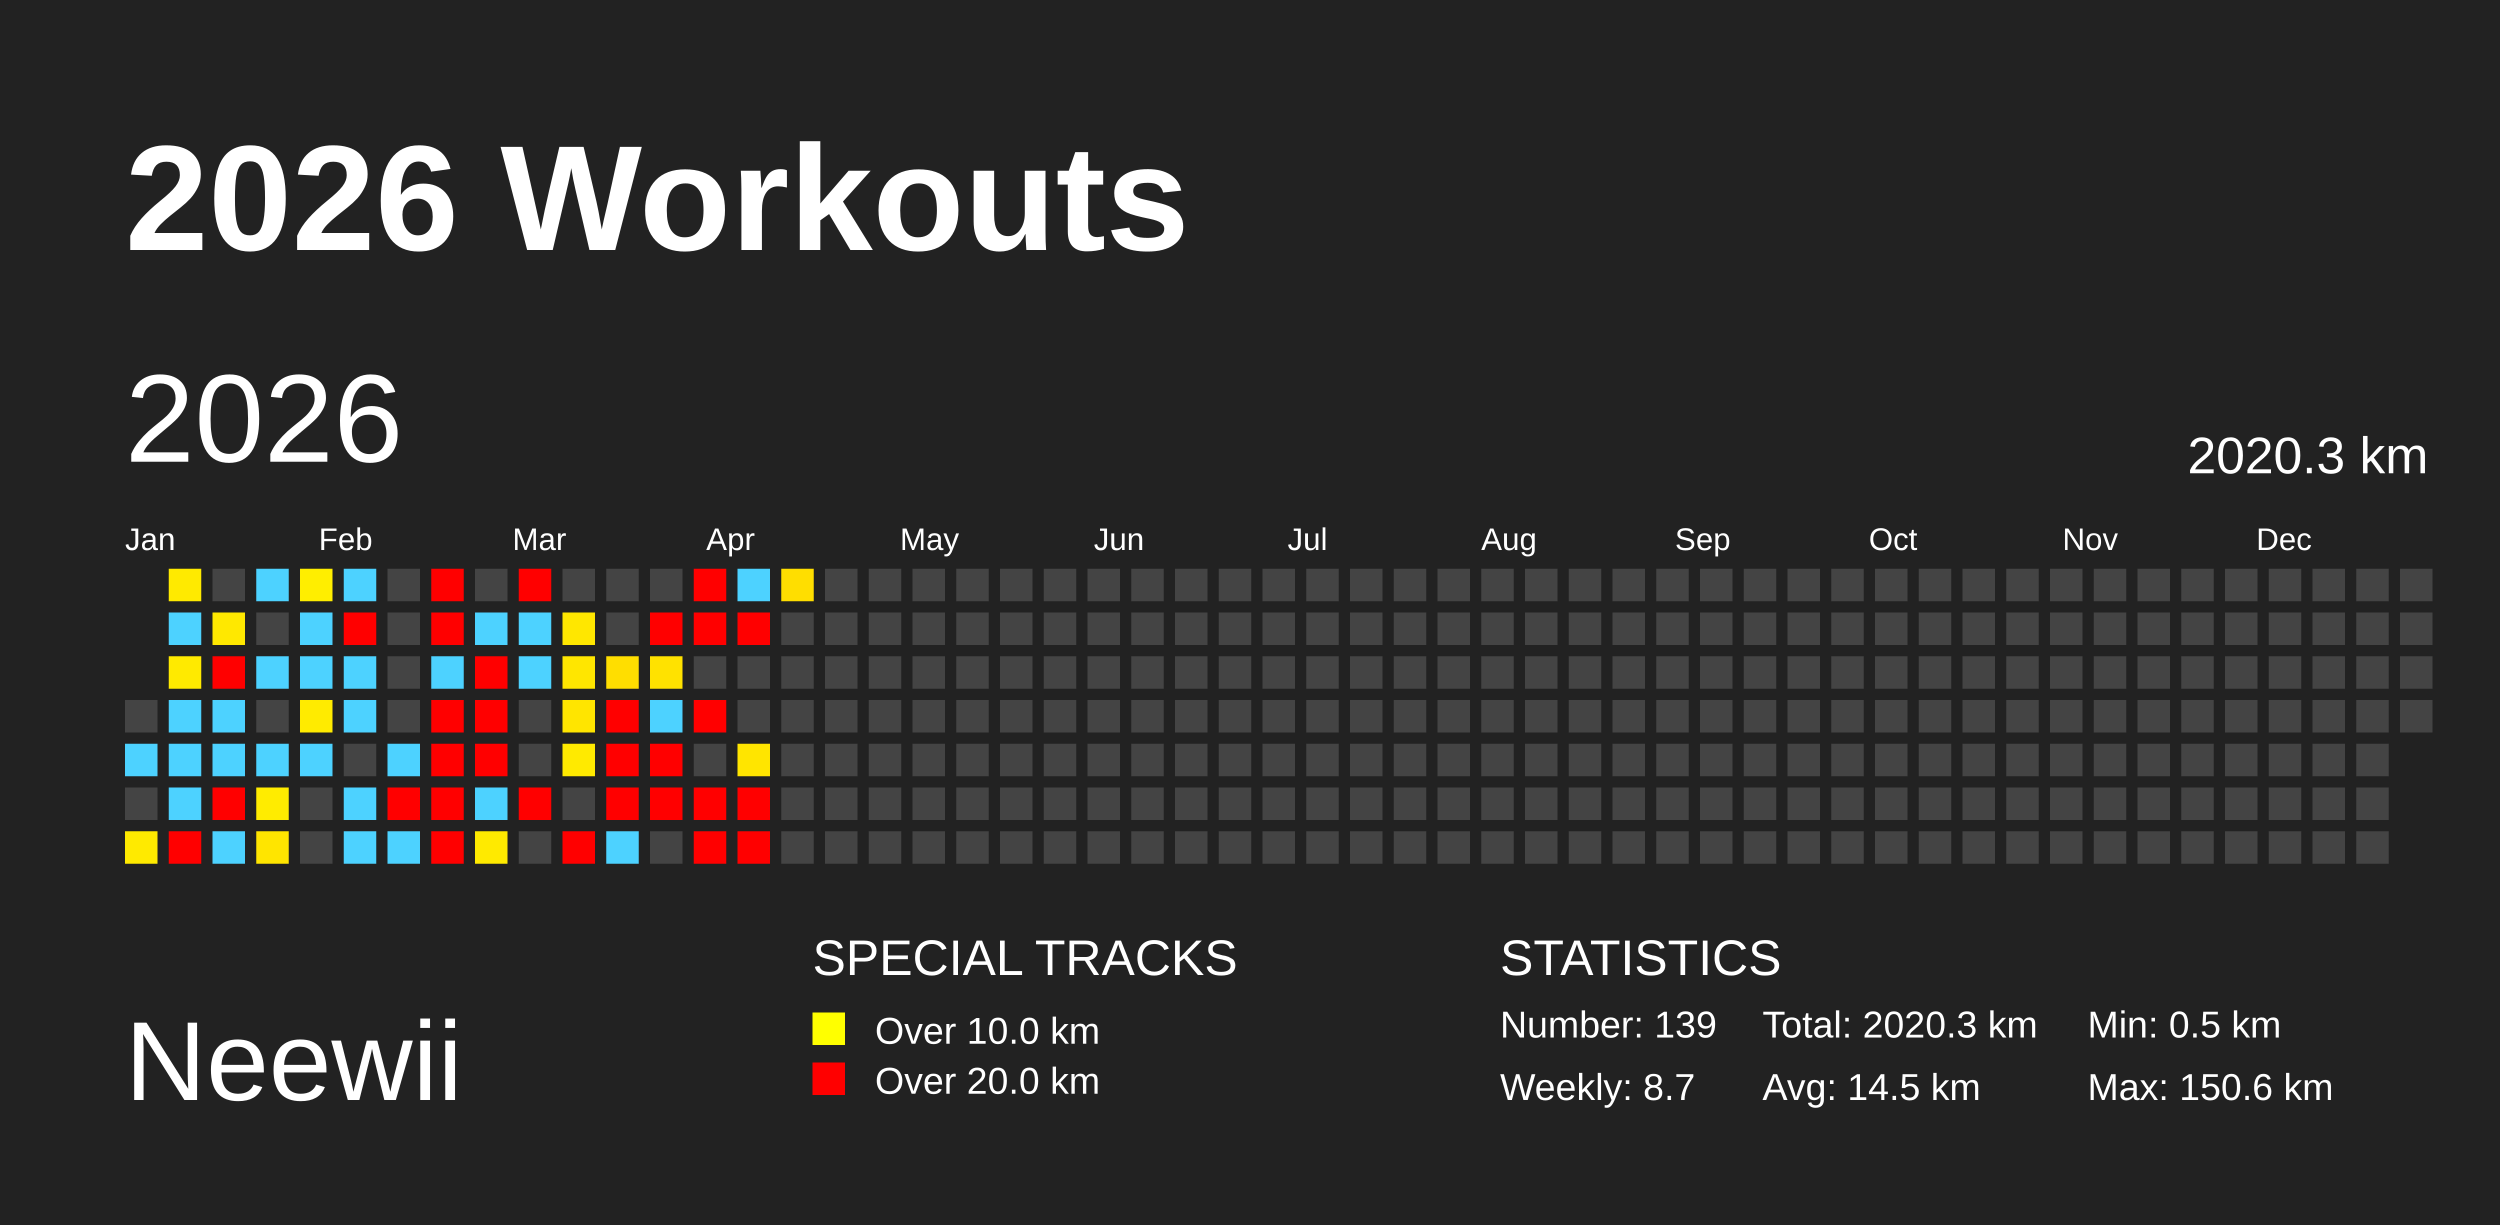
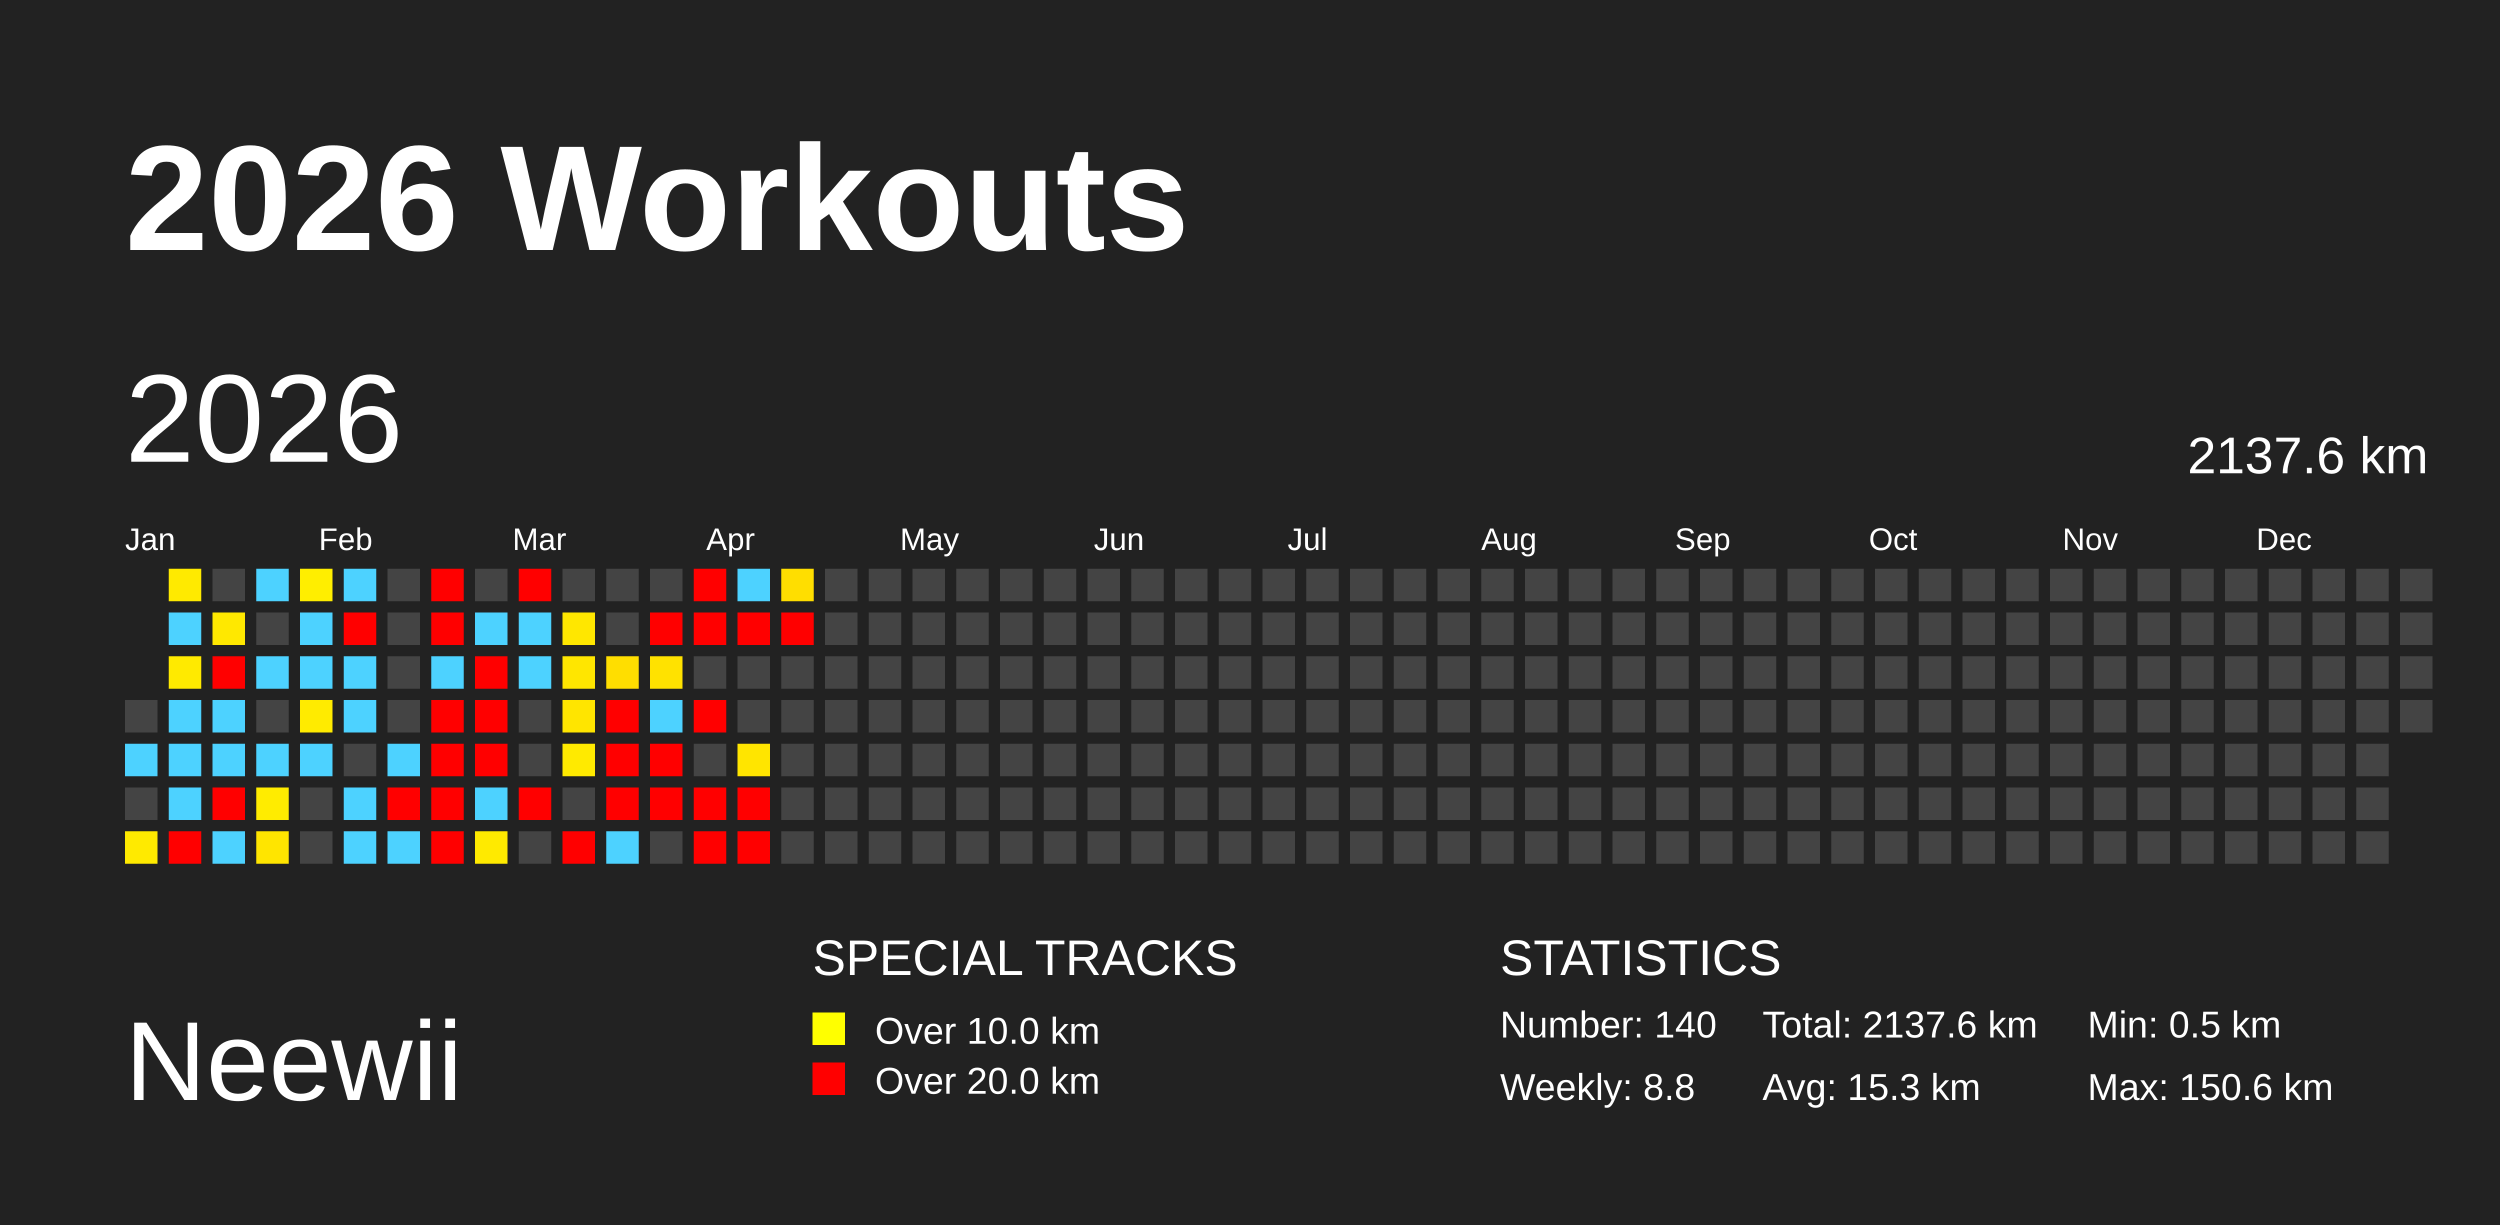
<svg xmlns="http://www.w3.org/2000/svg" baseProfile="full" height="98mm" version="1.1" viewBox="0,0,200,98" width="200mm">
  <defs />
  <rect fill="#222222" height="98" width="200" x="0" y="0" />
  <text fill="#FFFFFF" style="font-size:12px; font-family:Arial; font-weight:bold;" x="10" y="20">2026 Workouts</text>
  <text fill="#FFFFFF" style="font-size:9px; font-family:Arial" x="10" y="88">Neewii</text>
  <text fill="#FFFFFF" style="font-size:4px; font-family:Arial" x="65" y="78">SPECIAL TRACKS</text>
  <rect fill="yellow" height="2.6" width="2.6" x="65" y="81" />
  <text fill="#FFFFFF" style="font-size:3px; font-family:Arial" x="70" y="83.5">Over 10.0 km</text>
  <rect fill="red" height="2.6" width="2.6" x="65" y="85" />
  <text fill="#FFFFFF" style="font-size:3px; font-family:Arial" x="70" y="87.5">Over 20.0 km</text>
  <text fill="#FFFFFF" style="font-size:4px; font-family:Arial" x="120" y="78">STATISTICS</text>
-   <text fill="#FFFFFF" style="font-size:3px; font-family:Arial" x="120" y="83">Number: 139</text>
-   <text fill="#FFFFFF" style="font-size:3px; font-family:Arial" x="120" y="88">Weekly: 8.7</text>
-   <text fill="#FFFFFF" style="font-size:3px; font-family:Arial" x="141" y="83">Total: 2020.3 km</text>
-   <text fill="#FFFFFF" style="font-size:3px; font-family:Arial" x="141" y="88">Avg: 14.5 km</text>
+   <text fill="#FFFFFF" style="font-size:3px; font-family:Arial" x="120" y="83">Number: 140</text>
+   <text fill="#FFFFFF" style="font-size:3px; font-family:Arial" x="120" y="88">Weekly: 8.8</text>
+   <text fill="#FFFFFF" style="font-size:3px; font-family:Arial" x="141" y="83">Total: 2137.6 km</text>
+   <text fill="#FFFFFF" style="font-size:3px; font-family:Arial" x="141" y="88">Avg: 15.3 km</text>
  <text fill="#FFFFFF" style="font-size:3px; font-family:Arial" x="167" y="83">Min: 0.5 km</text>
  <text fill="#FFFFFF" style="font-size:3px; font-family:Arial" x="167" y="88">Max: 150.6 km</text>
  <text dominant-baseline="hanging" fill="#FFFFFF" style="font-size:10.0px; font-family:Arial;" x="10" y="30">2026</text>
-   <text dominant-baseline="hanging" fill="#FFFFFF" style="font-size:4.125px; font-family:Arial;" x="175" y="35">2020.3 km</text>
+   <text dominant-baseline="hanging" fill="#FFFFFF" style="font-size:4.125px; font-family:Arial;" x="175" y="35">2137.6 km</text>
  <text fill="#FFFFFF" style="font-size:2.5px; font-family:Arial" x="10.0" y="44">Jan</text>
  <text fill="#FFFFFF" style="font-size:2.5px; font-family:Arial" x="25.5" y="44">Feb</text>
  <text fill="#FFFFFF" style="font-size:2.5px; font-family:Arial" x="41.0" y="44">Mar</text>
  <text fill="#FFFFFF" style="font-size:2.5px; font-family:Arial" x="56.5" y="44">Apr</text>
  <text fill="#FFFFFF" style="font-size:2.5px; font-family:Arial" x="72.0" y="44">May</text>
  <text fill="#FFFFFF" style="font-size:2.5px; font-family:Arial" x="87.5" y="44">Jun</text>
  <text fill="#FFFFFF" style="font-size:2.5px; font-family:Arial" x="103.0" y="44">Jul</text>
  <text fill="#FFFFFF" style="font-size:2.5px; font-family:Arial" x="118.5" y="44">Aug</text>
  <text fill="#FFFFFF" style="font-size:2.5px; font-family:Arial" x="134.0" y="44">Sep</text>
  <text fill="#FFFFFF" style="font-size:2.5px; font-family:Arial" x="149.5" y="44">Oct</text>
  <text fill="#FFFFFF" style="font-size:2.5px; font-family:Arial" x="165.0" y="44">Nov</text>
  <text fill="#FFFFFF" style="font-size:2.5px; font-family:Arial" x="180.5" y="44">Dec</text>
  <rect fill="#444444" height="2.6" width="2.6" x="10.0" y="56.0" />
  <rect fill="#4dd2ff" height="2.6" width="2.6" x="10.0" y="59.5" />
  <rect fill="#444444" height="2.6" width="2.6" x="10.0" y="63.0" />
  <rect fill="#ffea00" height="2.6" width="2.6" x="10.0" y="66.5" />
  <rect fill="#ffea00" height="2.6" width="2.6" x="13.5" y="45.5" />
  <rect fill="#4dd2ff" height="2.6" width="2.6" x="13.5" y="49.0" />
  <rect fill="#ffea00" height="2.6" width="2.6" x="13.5" y="52.5" />
  <rect fill="#4dd2ff" height="2.6" width="2.6" x="13.5" y="56.0" />
  <rect fill="#4dd2ff" height="2.6" width="2.6" x="13.5" y="59.5" />
  <rect fill="#4dd2ff" height="2.6" width="2.6" x="13.5" y="63.0" />
  <rect fill="red" height="2.6" width="2.6" x="13.5" y="66.5" />
  <rect fill="#444444" height="2.6" width="2.6" x="17.0" y="45.5" />
  <rect fill="#ffe800" height="2.6" width="2.6" x="17.0" y="49.0" />
  <rect fill="red" height="2.6" width="2.6" x="17.0" y="52.5" />
  <rect fill="#4dd2ff" height="2.6" width="2.6" x="17.0" y="56.0" />
  <rect fill="#4dd2ff" height="2.6" width="2.6" x="17.0" y="59.5" />
  <rect fill="red" height="2.6" width="2.6" x="17.0" y="63.0" />
  <rect fill="#4dd2ff" height="2.6" width="2.6" x="17.0" y="66.5" />
  <rect fill="#4dd2ff" height="2.6" width="2.6" x="20.5" y="45.5" />
  <rect fill="#444444" height="2.6" width="2.6" x="20.5" y="49.0" />
  <rect fill="#4dd2ff" height="2.6" width="2.6" x="20.5" y="52.5" />
  <rect fill="#444444" height="2.6" width="2.6" x="20.5" y="56.0" />
  <rect fill="#4dd2ff" height="2.6" width="2.6" x="20.5" y="59.5" />
  <rect fill="#ffec00" height="2.6" width="2.6" x="20.5" y="63.0" />
  <rect fill="#ffe500" height="2.6" width="2.6" x="20.5" y="66.5" />
  <rect fill="#ffee00" height="2.6" width="2.6" x="24.0" y="45.5" />
  <rect fill="#4dd2ff" height="2.6" width="2.6" x="24.0" y="49.0" />
  <rect fill="#4dd2ff" height="2.6" width="2.6" x="24.0" y="52.5" />
  <rect fill="#ffeb00" height="2.6" width="2.6" x="24.0" y="56.0" />
  <rect fill="#4dd2ff" height="2.6" width="2.6" x="24.0" y="59.5" />
  <rect fill="#444444" height="2.6" width="2.6" x="24.0" y="63.0" />
  <rect fill="#444444" height="2.6" width="2.6" x="24.0" y="66.5" />
  <rect fill="#4dd2ff" height="2.6" width="2.6" x="27.5" y="45.5" />
  <rect fill="red" height="2.6" width="2.6" x="27.5" y="49.0" />
  <rect fill="#4dd2ff" height="2.6" width="2.6" x="27.5" y="52.5" />
  <rect fill="#4dd2ff" height="2.6" width="2.6" x="27.5" y="56.0" />
  <rect fill="#444444" height="2.6" width="2.6" x="27.5" y="59.5" />
  <rect fill="#4dd2ff" height="2.6" width="2.6" x="27.5" y="63.0" />
  <rect fill="#4dd2ff" height="2.6" width="2.6" x="27.5" y="66.5" />
  <rect fill="#444444" height="2.6" width="2.6" x="31.0" y="45.5" />
  <rect fill="#444444" height="2.6" width="2.6" x="31.0" y="49.0" />
  <rect fill="#444444" height="2.6" width="2.6" x="31.0" y="52.5" />
  <rect fill="#444444" height="2.6" width="2.6" x="31.0" y="56.0" />
  <rect fill="#4dd2ff" height="2.6" width="2.6" x="31.0" y="59.5" />
  <rect fill="red" height="2.6" width="2.6" x="31.0" y="63.0" />
  <rect fill="#4dd2ff" height="2.6" width="2.6" x="31.0" y="66.5" />
  <rect fill="red" height="2.6" width="2.6" x="34.5" y="45.5" />
  <rect fill="red" height="2.6" width="2.6" x="34.5" y="49.0" />
  <rect fill="#4dd2ff" height="2.6" width="2.6" x="34.5" y="52.5" />
  <rect fill="red" height="2.6" width="2.6" x="34.5" y="56.0" />
  <rect fill="red" height="2.6" width="2.6" x="34.5" y="59.5" />
  <rect fill="red" height="2.6" width="2.6" x="34.5" y="63.0" />
  <rect fill="red" height="2.6" width="2.6" x="34.5" y="66.5" />
  <rect fill="#444444" height="2.6" width="2.6" x="38.0" y="45.5" />
  <rect fill="#4dd2ff" height="2.6" width="2.6" x="38.0" y="49.0" />
  <rect fill="red" height="2.6" width="2.6" x="38.0" y="52.5" />
  <rect fill="red" height="2.6" width="2.6" x="38.0" y="56.0" />
  <rect fill="red" height="2.6" width="2.6" x="38.0" y="59.5" />
  <rect fill="#4dd2ff" height="2.6" width="2.6" x="38.0" y="63.0" />
  <rect fill="#ffea00" height="2.6" width="2.6" x="38.0" y="66.5" />
  <rect fill="red" height="2.6" width="2.6" x="41.5" y="45.5" />
  <rect fill="#4dd2ff" height="2.6" width="2.6" x="41.5" y="49.0" />
  <rect fill="#4dd2ff" height="2.6" width="2.6" x="41.5" y="52.5" />
  <rect fill="#444444" height="2.6" width="2.6" x="41.5" y="56.0" />
  <rect fill="#444444" height="2.6" width="2.6" x="41.5" y="59.5" />
  <rect fill="red" height="2.6" width="2.6" x="41.5" y="63.0" />
  <rect fill="#444444" height="2.6" width="2.6" x="41.5" y="66.5" />
  <rect fill="#444444" height="2.6" width="2.6" x="45.0" y="45.5" />
  <rect fill="#ffe700" height="2.6" width="2.6" x="45.0" y="49.0" />
  <rect fill="#ffe600" height="2.6" width="2.6" x="45.0" y="52.5" />
  <rect fill="#ffe500" height="2.6" width="2.6" x="45.0" y="56.0" />
  <rect fill="#ffea00" height="2.6" width="2.6" x="45.0" y="59.5" />
  <rect fill="#444444" height="2.6" width="2.6" x="45.0" y="63.0" />
  <rect fill="red" height="2.6" width="2.6" x="45.0" y="66.5" />
  <rect fill="#444444" height="2.6" width="2.6" x="48.5" y="45.5" />
  <rect fill="#444444" height="2.6" width="2.6" x="48.5" y="49.0" />
  <rect fill="#ffde00" height="2.6" width="2.6" x="48.5" y="52.5" />
  <rect fill="red" height="2.6" width="2.6" x="48.5" y="56.0" />
  <rect fill="red" height="2.6" width="2.6" x="48.5" y="59.5" />
  <rect fill="red" height="2.6" width="2.6" x="48.5" y="63.0" />
  <rect fill="#4dd2ff" height="2.6" width="2.6" x="48.5" y="66.5" />
  <rect fill="#444444" height="2.6" width="2.6" x="52.0" y="45.5" />
  <rect fill="red" height="2.6" width="2.6" x="52.0" y="49.0" />
  <rect fill="#ffe200" height="2.6" width="2.6" x="52.0" y="52.5" />
  <rect fill="#4dd2ff" height="2.6" width="2.6" x="52.0" y="56.0" />
  <rect fill="red" height="2.6" width="2.6" x="52.0" y="59.5" />
  <rect fill="red" height="2.6" width="2.6" x="52.0" y="63.0" />
  <rect fill="#444444" height="2.6" width="2.6" x="52.0" y="66.5" />
  <rect fill="red" height="2.6" width="2.6" x="55.5" y="45.5" />
  <rect fill="red" height="2.6" width="2.6" x="55.5" y="49.0" />
  <rect fill="#444444" height="2.6" width="2.6" x="55.5" y="52.5" />
  <rect fill="red" height="2.6" width="2.6" x="55.5" y="56.0" />
  <rect fill="#444444" height="2.6" width="2.6" x="55.5" y="59.5" />
  <rect fill="red" height="2.6" width="2.6" x="55.5" y="63.0" />
  <rect fill="red" height="2.6" width="2.6" x="55.5" y="66.5" />
  <rect fill="#4dd2ff" height="2.6" width="2.6" x="59.0" y="45.5" />
  <rect fill="red" height="2.6" width="2.6" x="59.0" y="49.0" />
  <rect fill="#444444" height="2.6" width="2.6" x="59.0" y="52.5" />
  <rect fill="#444444" height="2.6" width="2.6" x="59.0" y="56.0" />
  <rect fill="#ffe500" height="2.6" width="2.6" x="59.0" y="59.5" />
  <rect fill="red" height="2.6" width="2.6" x="59.0" y="63.0" />
  <rect fill="red" height="2.6" width="2.6" x="59.0" y="66.5" />
  <rect fill="#ffde00" height="2.6" width="2.6" x="62.5" y="45.5" />
-   <rect fill="#444444" height="2.6" width="2.6" x="62.5" y="49.0" />
+   <rect fill="red" height="2.6" width="2.6" x="62.5" y="49.0" />
  <rect fill="#444444" height="2.6" width="2.6" x="62.5" y="52.5" />
  <rect fill="#444444" height="2.6" width="2.6" x="62.5" y="56.0" />
  <rect fill="#444444" height="2.6" width="2.6" x="62.5" y="59.5" />
  <rect fill="#444444" height="2.6" width="2.6" x="62.5" y="63.0" />
  <rect fill="#444444" height="2.6" width="2.6" x="62.5" y="66.5" />
  <rect fill="#444444" height="2.6" width="2.6" x="66.0" y="45.5" />
  <rect fill="#444444" height="2.6" width="2.6" x="66.0" y="49.0" />
  <rect fill="#444444" height="2.6" width="2.6" x="66.0" y="52.5" />
  <rect fill="#444444" height="2.6" width="2.6" x="66.0" y="56.0" />
  <rect fill="#444444" height="2.6" width="2.6" x="66.0" y="59.5" />
  <rect fill="#444444" height="2.6" width="2.6" x="66.0" y="63.0" />
  <rect fill="#444444" height="2.6" width="2.6" x="66.0" y="66.5" />
  <rect fill="#444444" height="2.6" width="2.6" x="69.5" y="45.5" />
  <rect fill="#444444" height="2.6" width="2.6" x="69.5" y="49.0" />
  <rect fill="#444444" height="2.6" width="2.6" x="69.5" y="52.5" />
  <rect fill="#444444" height="2.6" width="2.6" x="69.5" y="56.0" />
  <rect fill="#444444" height="2.6" width="2.6" x="69.5" y="59.5" />
  <rect fill="#444444" height="2.6" width="2.6" x="69.5" y="63.0" />
  <rect fill="#444444" height="2.6" width="2.6" x="69.5" y="66.5" />
  <rect fill="#444444" height="2.6" width="2.6" x="73.0" y="45.5" />
  <rect fill="#444444" height="2.6" width="2.6" x="73.0" y="49.0" />
  <rect fill="#444444" height="2.6" width="2.6" x="73.0" y="52.5" />
  <rect fill="#444444" height="2.6" width="2.6" x="73.0" y="56.0" />
  <rect fill="#444444" height="2.6" width="2.6" x="73.0" y="59.5" />
  <rect fill="#444444" height="2.6" width="2.6" x="73.0" y="63.0" />
  <rect fill="#444444" height="2.6" width="2.6" x="73.0" y="66.5" />
  <rect fill="#444444" height="2.6" width="2.6" x="76.5" y="45.5" />
  <rect fill="#444444" height="2.6" width="2.6" x="76.5" y="49.0" />
  <rect fill="#444444" height="2.6" width="2.6" x="76.5" y="52.5" />
  <rect fill="#444444" height="2.6" width="2.6" x="76.5" y="56.0" />
  <rect fill="#444444" height="2.6" width="2.6" x="76.5" y="59.5" />
  <rect fill="#444444" height="2.6" width="2.6" x="76.5" y="63.0" />
  <rect fill="#444444" height="2.6" width="2.6" x="76.5" y="66.5" />
  <rect fill="#444444" height="2.6" width="2.6" x="80.0" y="45.5" />
  <rect fill="#444444" height="2.6" width="2.6" x="80.0" y="49.0" />
  <rect fill="#444444" height="2.6" width="2.6" x="80.0" y="52.5" />
  <rect fill="#444444" height="2.6" width="2.6" x="80.0" y="56.0" />
  <rect fill="#444444" height="2.6" width="2.6" x="80.0" y="59.5" />
  <rect fill="#444444" height="2.6" width="2.6" x="80.0" y="63.0" />
  <rect fill="#444444" height="2.6" width="2.6" x="80.0" y="66.5" />
  <rect fill="#444444" height="2.6" width="2.6" x="83.5" y="45.5" />
  <rect fill="#444444" height="2.6" width="2.6" x="83.5" y="49.0" />
  <rect fill="#444444" height="2.6" width="2.6" x="83.5" y="52.5" />
  <rect fill="#444444" height="2.6" width="2.6" x="83.5" y="56.0" />
  <rect fill="#444444" height="2.6" width="2.6" x="83.5" y="59.5" />
  <rect fill="#444444" height="2.6" width="2.6" x="83.5" y="63.0" />
  <rect fill="#444444" height="2.6" width="2.6" x="83.5" y="66.5" />
  <rect fill="#444444" height="2.6" width="2.6" x="87.0" y="45.5" />
  <rect fill="#444444" height="2.6" width="2.6" x="87.0" y="49.0" />
  <rect fill="#444444" height="2.6" width="2.6" x="87.0" y="52.5" />
  <rect fill="#444444" height="2.6" width="2.6" x="87.0" y="56.0" />
  <rect fill="#444444" height="2.6" width="2.6" x="87.0" y="59.5" />
  <rect fill="#444444" height="2.6" width="2.6" x="87.0" y="63.0" />
  <rect fill="#444444" height="2.6" width="2.6" x="87.0" y="66.5" />
  <rect fill="#444444" height="2.6" width="2.6" x="90.5" y="45.5" />
  <rect fill="#444444" height="2.6" width="2.6" x="90.5" y="49.0" />
  <rect fill="#444444" height="2.6" width="2.6" x="90.5" y="52.5" />
  <rect fill="#444444" height="2.6" width="2.6" x="90.5" y="56.0" />
  <rect fill="#444444" height="2.6" width="2.6" x="90.5" y="59.5" />
  <rect fill="#444444" height="2.6" width="2.6" x="90.5" y="63.0" />
  <rect fill="#444444" height="2.6" width="2.6" x="90.5" y="66.5" />
  <rect fill="#444444" height="2.6" width="2.6" x="94.0" y="45.5" />
  <rect fill="#444444" height="2.6" width="2.6" x="94.0" y="49.0" />
  <rect fill="#444444" height="2.6" width="2.6" x="94.0" y="52.5" />
  <rect fill="#444444" height="2.6" width="2.6" x="94.0" y="56.0" />
  <rect fill="#444444" height="2.6" width="2.6" x="94.0" y="59.5" />
  <rect fill="#444444" height="2.6" width="2.6" x="94.0" y="63.0" />
  <rect fill="#444444" height="2.6" width="2.6" x="94.0" y="66.5" />
  <rect fill="#444444" height="2.6" width="2.6" x="97.5" y="45.5" />
  <rect fill="#444444" height="2.6" width="2.6" x="97.5" y="49.0" />
  <rect fill="#444444" height="2.6" width="2.6" x="97.5" y="52.5" />
  <rect fill="#444444" height="2.6" width="2.6" x="97.5" y="56.0" />
  <rect fill="#444444" height="2.6" width="2.6" x="97.5" y="59.5" />
  <rect fill="#444444" height="2.6" width="2.6" x="97.5" y="63.0" />
  <rect fill="#444444" height="2.6" width="2.6" x="97.5" y="66.5" />
  <rect fill="#444444" height="2.6" width="2.6" x="101.0" y="45.5" />
  <rect fill="#444444" height="2.6" width="2.6" x="101.0" y="49.0" />
  <rect fill="#444444" height="2.6" width="2.6" x="101.0" y="52.5" />
  <rect fill="#444444" height="2.6" width="2.6" x="101.0" y="56.0" />
  <rect fill="#444444" height="2.6" width="2.6" x="101.0" y="59.5" />
  <rect fill="#444444" height="2.6" width="2.6" x="101.0" y="63.0" />
  <rect fill="#444444" height="2.6" width="2.6" x="101.0" y="66.5" />
  <rect fill="#444444" height="2.6" width="2.6" x="104.5" y="45.5" />
  <rect fill="#444444" height="2.6" width="2.6" x="104.5" y="49.0" />
  <rect fill="#444444" height="2.6" width="2.6" x="104.5" y="52.5" />
  <rect fill="#444444" height="2.6" width="2.6" x="104.5" y="56.0" />
  <rect fill="#444444" height="2.6" width="2.6" x="104.5" y="59.5" />
  <rect fill="#444444" height="2.6" width="2.6" x="104.5" y="63.0" />
  <rect fill="#444444" height="2.6" width="2.6" x="104.5" y="66.5" />
  <rect fill="#444444" height="2.6" width="2.6" x="108.0" y="45.5" />
  <rect fill="#444444" height="2.6" width="2.6" x="108.0" y="49.0" />
  <rect fill="#444444" height="2.6" width="2.6" x="108.0" y="52.5" />
  <rect fill="#444444" height="2.6" width="2.6" x="108.0" y="56.0" />
  <rect fill="#444444" height="2.6" width="2.6" x="108.0" y="59.5" />
  <rect fill="#444444" height="2.6" width="2.6" x="108.0" y="63.0" />
  <rect fill="#444444" height="2.6" width="2.6" x="108.0" y="66.5" />
  <rect fill="#444444" height="2.6" width="2.6" x="111.5" y="45.5" />
  <rect fill="#444444" height="2.6" width="2.6" x="111.5" y="49.0" />
  <rect fill="#444444" height="2.6" width="2.6" x="111.5" y="52.5" />
  <rect fill="#444444" height="2.6" width="2.6" x="111.5" y="56.0" />
  <rect fill="#444444" height="2.6" width="2.6" x="111.5" y="59.5" />
  <rect fill="#444444" height="2.6" width="2.6" x="111.5" y="63.0" />
  <rect fill="#444444" height="2.6" width="2.6" x="111.5" y="66.5" />
  <rect fill="#444444" height="2.6" width="2.6" x="115.0" y="45.5" />
  <rect fill="#444444" height="2.6" width="2.6" x="115.0" y="49.0" />
  <rect fill="#444444" height="2.6" width="2.6" x="115.0" y="52.5" />
  <rect fill="#444444" height="2.6" width="2.6" x="115.0" y="56.0" />
  <rect fill="#444444" height="2.6" width="2.6" x="115.0" y="59.5" />
  <rect fill="#444444" height="2.6" width="2.6" x="115.0" y="63.0" />
  <rect fill="#444444" height="2.6" width="2.6" x="115.0" y="66.5" />
  <rect fill="#444444" height="2.6" width="2.6" x="118.5" y="45.5" />
  <rect fill="#444444" height="2.6" width="2.6" x="118.5" y="49.0" />
  <rect fill="#444444" height="2.6" width="2.6" x="118.5" y="52.5" />
  <rect fill="#444444" height="2.6" width="2.6" x="118.5" y="56.0" />
  <rect fill="#444444" height="2.6" width="2.6" x="118.5" y="59.5" />
  <rect fill="#444444" height="2.6" width="2.6" x="118.5" y="63.0" />
  <rect fill="#444444" height="2.6" width="2.6" x="118.5" y="66.5" />
  <rect fill="#444444" height="2.6" width="2.6" x="122.0" y="45.5" />
  <rect fill="#444444" height="2.6" width="2.6" x="122.0" y="49.0" />
  <rect fill="#444444" height="2.6" width="2.6" x="122.0" y="52.5" />
  <rect fill="#444444" height="2.6" width="2.6" x="122.0" y="56.0" />
  <rect fill="#444444" height="2.6" width="2.6" x="122.0" y="59.5" />
  <rect fill="#444444" height="2.6" width="2.6" x="122.0" y="63.0" />
  <rect fill="#444444" height="2.6" width="2.6" x="122.0" y="66.5" />
  <rect fill="#444444" height="2.6" width="2.6" x="125.5" y="45.5" />
  <rect fill="#444444" height="2.6" width="2.6" x="125.5" y="49.0" />
  <rect fill="#444444" height="2.6" width="2.6" x="125.5" y="52.5" />
  <rect fill="#444444" height="2.6" width="2.6" x="125.5" y="56.0" />
  <rect fill="#444444" height="2.6" width="2.6" x="125.5" y="59.5" />
  <rect fill="#444444" height="2.6" width="2.6" x="125.5" y="63.0" />
  <rect fill="#444444" height="2.6" width="2.6" x="125.5" y="66.5" />
  <rect fill="#444444" height="2.6" width="2.6" x="129.0" y="45.5" />
  <rect fill="#444444" height="2.6" width="2.6" x="129.0" y="49.0" />
  <rect fill="#444444" height="2.6" width="2.6" x="129.0" y="52.5" />
  <rect fill="#444444" height="2.6" width="2.6" x="129.0" y="56.0" />
  <rect fill="#444444" height="2.6" width="2.6" x="129.0" y="59.5" />
  <rect fill="#444444" height="2.6" width="2.6" x="129.0" y="63.0" />
  <rect fill="#444444" height="2.6" width="2.6" x="129.0" y="66.5" />
  <rect fill="#444444" height="2.6" width="2.6" x="132.5" y="45.5" />
  <rect fill="#444444" height="2.6" width="2.6" x="132.5" y="49.0" />
  <rect fill="#444444" height="2.6" width="2.6" x="132.5" y="52.5" />
  <rect fill="#444444" height="2.6" width="2.6" x="132.5" y="56.0" />
  <rect fill="#444444" height="2.6" width="2.6" x="132.5" y="59.5" />
  <rect fill="#444444" height="2.6" width="2.6" x="132.5" y="63.0" />
  <rect fill="#444444" height="2.6" width="2.6" x="132.5" y="66.5" />
  <rect fill="#444444" height="2.6" width="2.6" x="136.0" y="45.5" />
  <rect fill="#444444" height="2.6" width="2.6" x="136.0" y="49.0" />
  <rect fill="#444444" height="2.6" width="2.6" x="136.0" y="52.5" />
  <rect fill="#444444" height="2.6" width="2.6" x="136.0" y="56.0" />
  <rect fill="#444444" height="2.6" width="2.6" x="136.0" y="59.5" />
  <rect fill="#444444" height="2.6" width="2.6" x="136.0" y="63.0" />
  <rect fill="#444444" height="2.6" width="2.6" x="136.0" y="66.5" />
  <rect fill="#444444" height="2.6" width="2.6" x="139.5" y="45.5" />
  <rect fill="#444444" height="2.6" width="2.6" x="139.5" y="49.0" />
  <rect fill="#444444" height="2.6" width="2.6" x="139.5" y="52.5" />
  <rect fill="#444444" height="2.6" width="2.6" x="139.5" y="56.0" />
  <rect fill="#444444" height="2.6" width="2.6" x="139.5" y="59.5" />
  <rect fill="#444444" height="2.6" width="2.6" x="139.5" y="63.0" />
  <rect fill="#444444" height="2.6" width="2.6" x="139.5" y="66.5" />
  <rect fill="#444444" height="2.6" width="2.6" x="143.0" y="45.5" />
  <rect fill="#444444" height="2.6" width="2.6" x="143.0" y="49.0" />
  <rect fill="#444444" height="2.6" width="2.6" x="143.0" y="52.5" />
  <rect fill="#444444" height="2.6" width="2.6" x="143.0" y="56.0" />
  <rect fill="#444444" height="2.6" width="2.6" x="143.0" y="59.5" />
  <rect fill="#444444" height="2.6" width="2.6" x="143.0" y="63.0" />
  <rect fill="#444444" height="2.6" width="2.6" x="143.0" y="66.5" />
  <rect fill="#444444" height="2.6" width="2.6" x="146.5" y="45.5" />
  <rect fill="#444444" height="2.6" width="2.6" x="146.5" y="49.0" />
  <rect fill="#444444" height="2.6" width="2.6" x="146.5" y="52.5" />
  <rect fill="#444444" height="2.6" width="2.6" x="146.5" y="56.0" />
  <rect fill="#444444" height="2.6" width="2.6" x="146.5" y="59.5" />
  <rect fill="#444444" height="2.6" width="2.6" x="146.5" y="63.0" />
  <rect fill="#444444" height="2.6" width="2.6" x="146.5" y="66.5" />
  <rect fill="#444444" height="2.6" width="2.6" x="150.0" y="45.5" />
  <rect fill="#444444" height="2.6" width="2.6" x="150.0" y="49.0" />
  <rect fill="#444444" height="2.6" width="2.6" x="150.0" y="52.5" />
  <rect fill="#444444" height="2.6" width="2.6" x="150.0" y="56.0" />
  <rect fill="#444444" height="2.6" width="2.6" x="150.0" y="59.5" />
  <rect fill="#444444" height="2.6" width="2.6" x="150.0" y="63.0" />
  <rect fill="#444444" height="2.6" width="2.6" x="150.0" y="66.5" />
  <rect fill="#444444" height="2.6" width="2.6" x="153.5" y="45.5" />
  <rect fill="#444444" height="2.6" width="2.6" x="153.5" y="49.0" />
  <rect fill="#444444" height="2.6" width="2.6" x="153.5" y="52.5" />
  <rect fill="#444444" height="2.6" width="2.6" x="153.5" y="56.0" />
  <rect fill="#444444" height="2.6" width="2.6" x="153.5" y="59.5" />
  <rect fill="#444444" height="2.6" width="2.6" x="153.5" y="63.0" />
  <rect fill="#444444" height="2.6" width="2.6" x="153.5" y="66.5" />
  <rect fill="#444444" height="2.6" width="2.6" x="157.0" y="45.5" />
  <rect fill="#444444" height="2.6" width="2.6" x="157.0" y="49.0" />
  <rect fill="#444444" height="2.6" width="2.6" x="157.0" y="52.5" />
  <rect fill="#444444" height="2.6" width="2.6" x="157.0" y="56.0" />
  <rect fill="#444444" height="2.6" width="2.6" x="157.0" y="59.5" />
  <rect fill="#444444" height="2.6" width="2.6" x="157.0" y="63.0" />
  <rect fill="#444444" height="2.6" width="2.6" x="157.0" y="66.5" />
  <rect fill="#444444" height="2.6" width="2.6" x="160.5" y="45.5" />
  <rect fill="#444444" height="2.6" width="2.6" x="160.5" y="49.0" />
  <rect fill="#444444" height="2.6" width="2.6" x="160.5" y="52.5" />
  <rect fill="#444444" height="2.6" width="2.6" x="160.5" y="56.0" />
  <rect fill="#444444" height="2.6" width="2.6" x="160.5" y="59.5" />
  <rect fill="#444444" height="2.6" width="2.6" x="160.5" y="63.0" />
  <rect fill="#444444" height="2.6" width="2.6" x="160.5" y="66.5" />
  <rect fill="#444444" height="2.6" width="2.6" x="164.0" y="45.5" />
  <rect fill="#444444" height="2.6" width="2.6" x="164.0" y="49.0" />
  <rect fill="#444444" height="2.6" width="2.6" x="164.0" y="52.5" />
  <rect fill="#444444" height="2.6" width="2.6" x="164.0" y="56.0" />
  <rect fill="#444444" height="2.6" width="2.6" x="164.0" y="59.5" />
  <rect fill="#444444" height="2.6" width="2.6" x="164.0" y="63.0" />
  <rect fill="#444444" height="2.6" width="2.6" x="164.0" y="66.5" />
  <rect fill="#444444" height="2.6" width="2.6" x="167.5" y="45.5" />
  <rect fill="#444444" height="2.6" width="2.6" x="167.5" y="49.0" />
  <rect fill="#444444" height="2.6" width="2.6" x="167.5" y="52.5" />
  <rect fill="#444444" height="2.6" width="2.6" x="167.5" y="56.0" />
  <rect fill="#444444" height="2.6" width="2.6" x="167.5" y="59.5" />
  <rect fill="#444444" height="2.6" width="2.6" x="167.5" y="63.0" />
  <rect fill="#444444" height="2.6" width="2.6" x="167.5" y="66.5" />
  <rect fill="#444444" height="2.6" width="2.6" x="171.0" y="45.5" />
  <rect fill="#444444" height="2.6" width="2.6" x="171.0" y="49.0" />
  <rect fill="#444444" height="2.6" width="2.6" x="171.0" y="52.5" />
  <rect fill="#444444" height="2.6" width="2.6" x="171.0" y="56.0" />
  <rect fill="#444444" height="2.6" width="2.6" x="171.0" y="59.5" />
  <rect fill="#444444" height="2.6" width="2.6" x="171.0" y="63.0" />
  <rect fill="#444444" height="2.6" width="2.6" x="171.0" y="66.5" />
  <rect fill="#444444" height="2.6" width="2.6" x="174.5" y="45.5" />
  <rect fill="#444444" height="2.6" width="2.6" x="174.5" y="49.0" />
  <rect fill="#444444" height="2.6" width="2.6" x="174.5" y="52.5" />
  <rect fill="#444444" height="2.6" width="2.6" x="174.5" y="56.0" />
  <rect fill="#444444" height="2.6" width="2.6" x="174.5" y="59.5" />
  <rect fill="#444444" height="2.6" width="2.6" x="174.5" y="63.0" />
  <rect fill="#444444" height="2.6" width="2.6" x="174.5" y="66.5" />
  <rect fill="#444444" height="2.6" width="2.6" x="178.0" y="45.5" />
  <rect fill="#444444" height="2.6" width="2.6" x="178.0" y="49.0" />
  <rect fill="#444444" height="2.6" width="2.6" x="178.0" y="52.5" />
  <rect fill="#444444" height="2.6" width="2.6" x="178.0" y="56.0" />
  <rect fill="#444444" height="2.6" width="2.6" x="178.0" y="59.5" />
  <rect fill="#444444" height="2.6" width="2.6" x="178.0" y="63.0" />
  <rect fill="#444444" height="2.6" width="2.6" x="178.0" y="66.5" />
  <rect fill="#444444" height="2.6" width="2.6" x="181.5" y="45.5" />
  <rect fill="#444444" height="2.6" width="2.6" x="181.5" y="49.0" />
  <rect fill="#444444" height="2.6" width="2.6" x="181.5" y="52.5" />
  <rect fill="#444444" height="2.6" width="2.6" x="181.5" y="56.0" />
  <rect fill="#444444" height="2.6" width="2.6" x="181.5" y="59.5" />
  <rect fill="#444444" height="2.6" width="2.6" x="181.5" y="63.0" />
  <rect fill="#444444" height="2.6" width="2.6" x="181.5" y="66.5" />
  <rect fill="#444444" height="2.6" width="2.6" x="185.0" y="45.5" />
  <rect fill="#444444" height="2.6" width="2.6" x="185.0" y="49.0" />
  <rect fill="#444444" height="2.6" width="2.6" x="185.0" y="52.5" />
  <rect fill="#444444" height="2.6" width="2.6" x="185.0" y="56.0" />
  <rect fill="#444444" height="2.6" width="2.6" x="185.0" y="59.5" />
  <rect fill="#444444" height="2.6" width="2.6" x="185.0" y="63.0" />
  <rect fill="#444444" height="2.6" width="2.6" x="185.0" y="66.5" />
  <rect fill="#444444" height="2.6" width="2.6" x="188.5" y="45.5" />
  <rect fill="#444444" height="2.6" width="2.6" x="188.5" y="49.0" />
  <rect fill="#444444" height="2.6" width="2.6" x="188.5" y="52.5" />
  <rect fill="#444444" height="2.6" width="2.6" x="188.5" y="56.0" />
  <rect fill="#444444" height="2.6" width="2.6" x="188.5" y="59.5" />
  <rect fill="#444444" height="2.6" width="2.6" x="188.5" y="63.0" />
  <rect fill="#444444" height="2.6" width="2.6" x="188.5" y="66.5" />
  <rect fill="#444444" height="2.6" width="2.6" x="192.0" y="45.5" />
  <rect fill="#444444" height="2.6" width="2.6" x="192.0" y="49.0" />
  <rect fill="#444444" height="2.6" width="2.6" x="192.0" y="52.5" />
  <rect fill="#444444" height="2.6" width="2.6" x="192.0" y="56.0" />
</svg>
